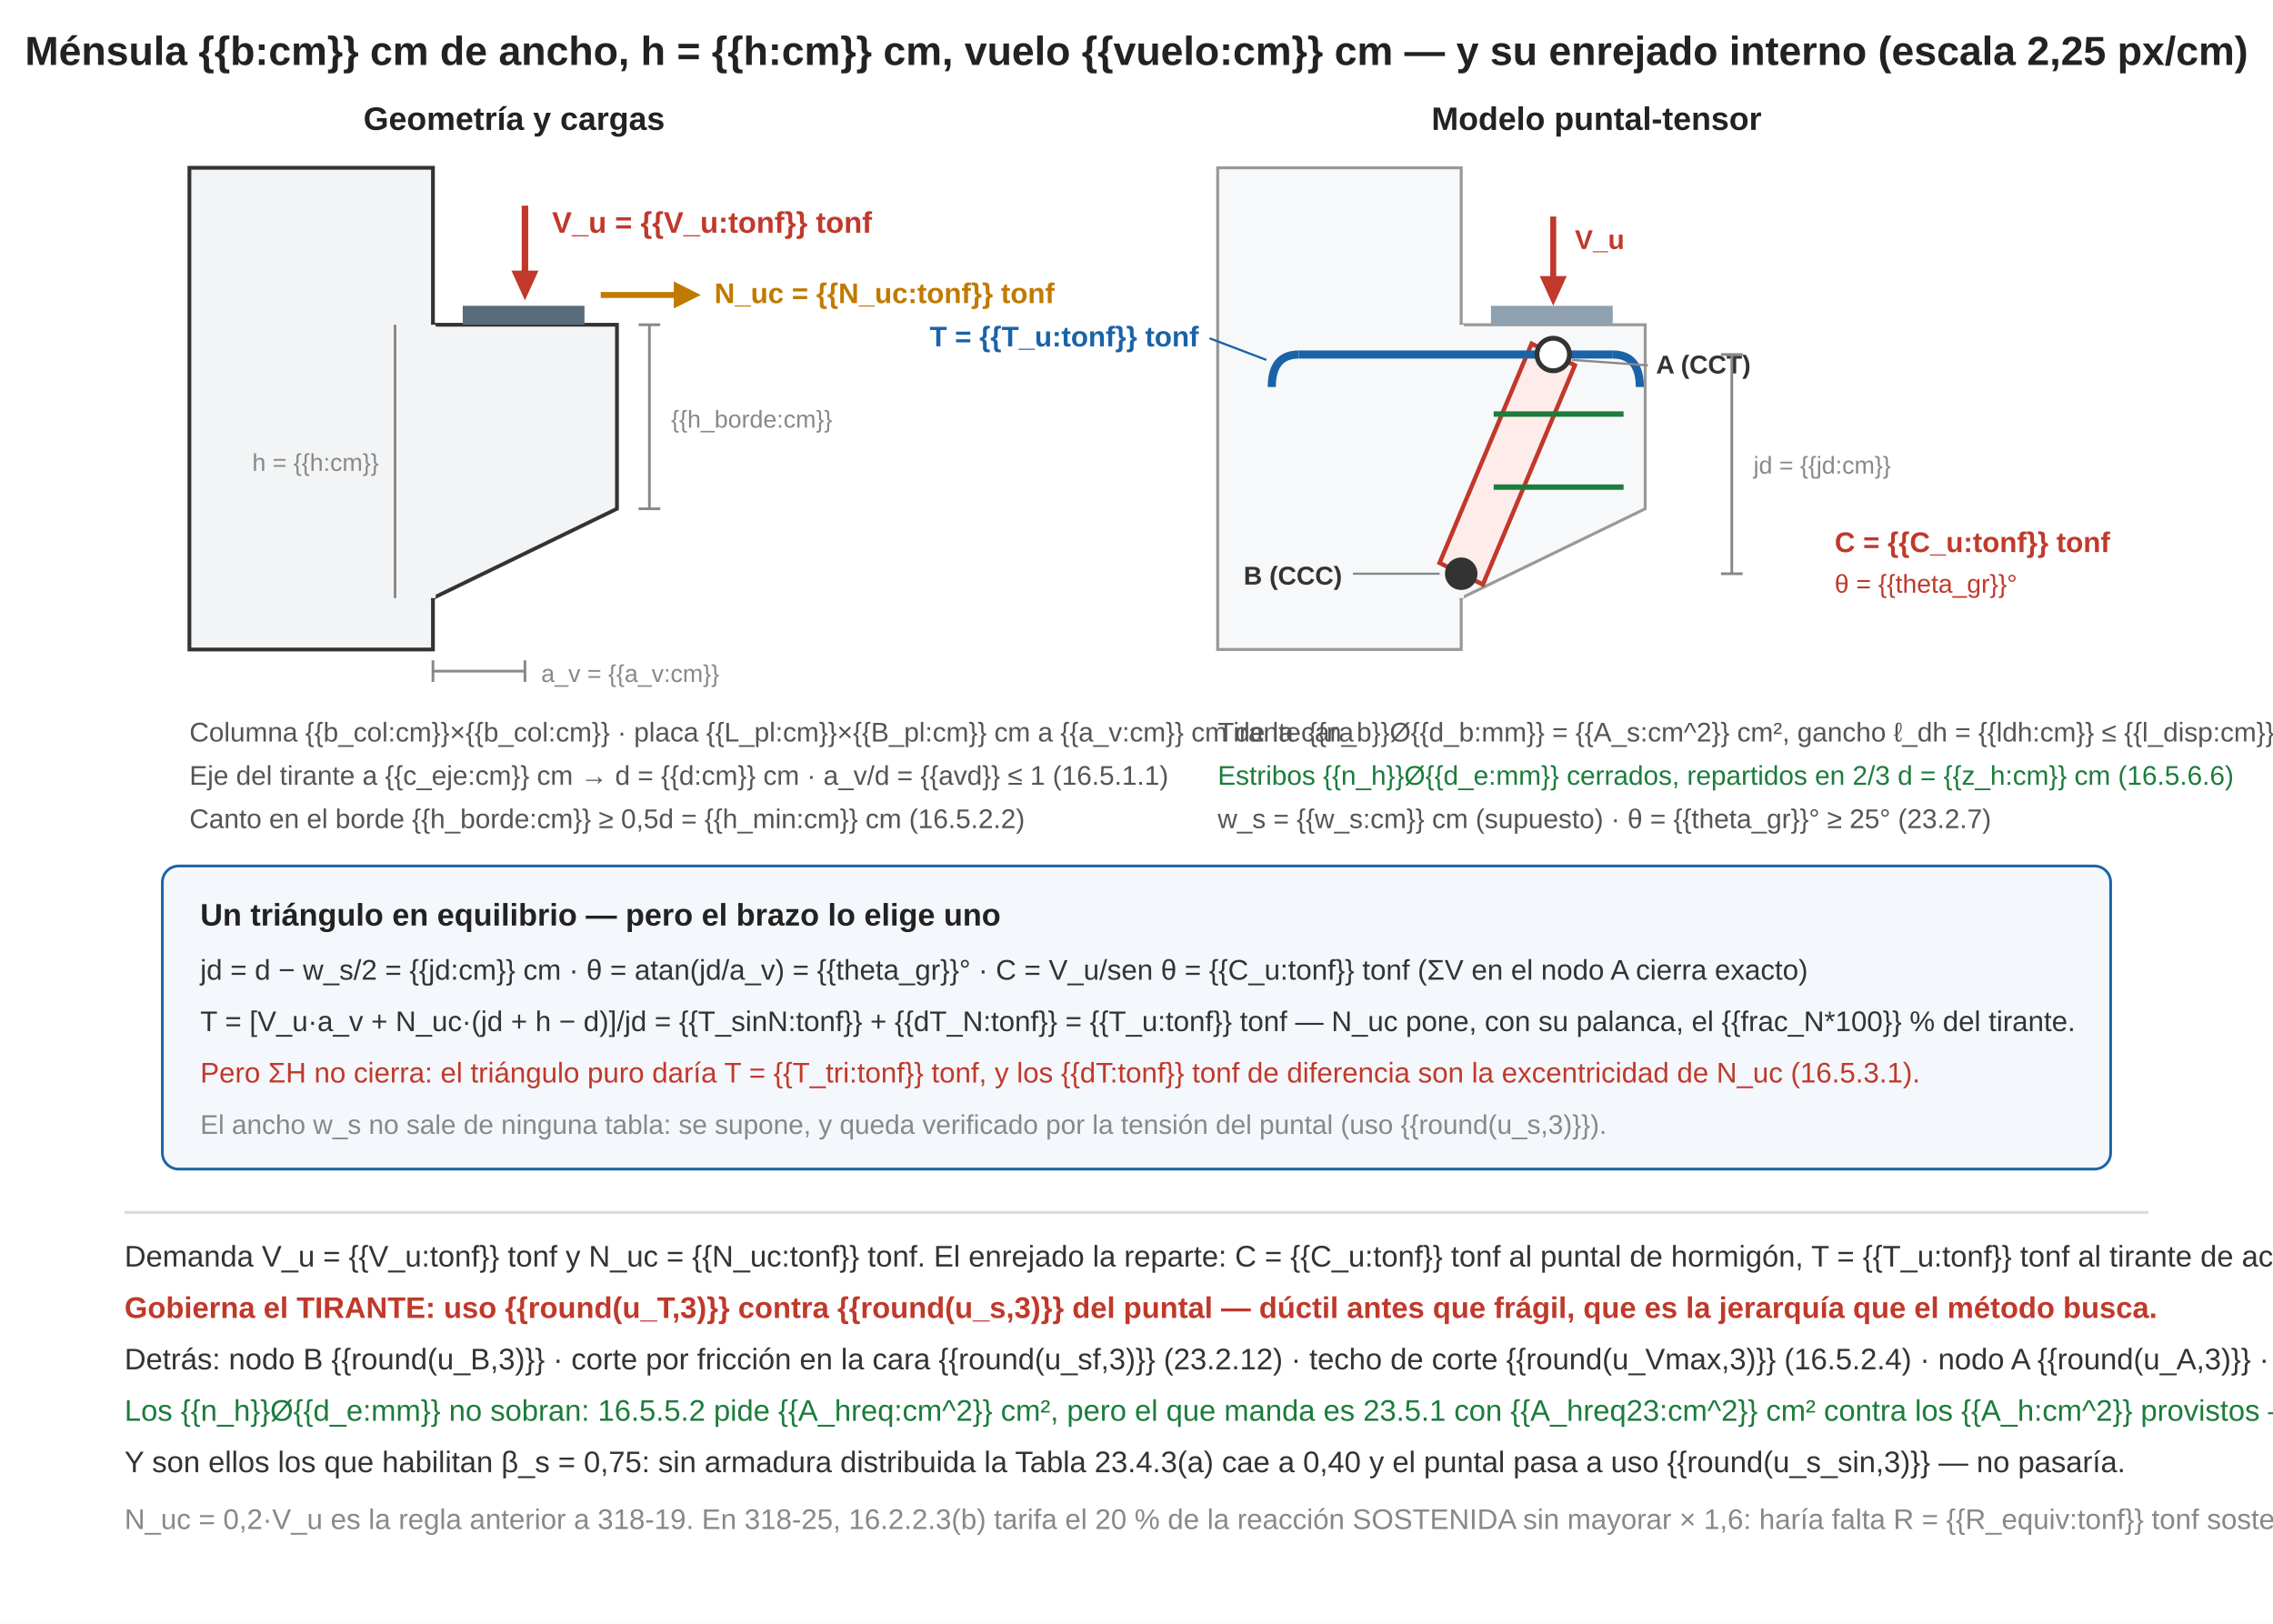
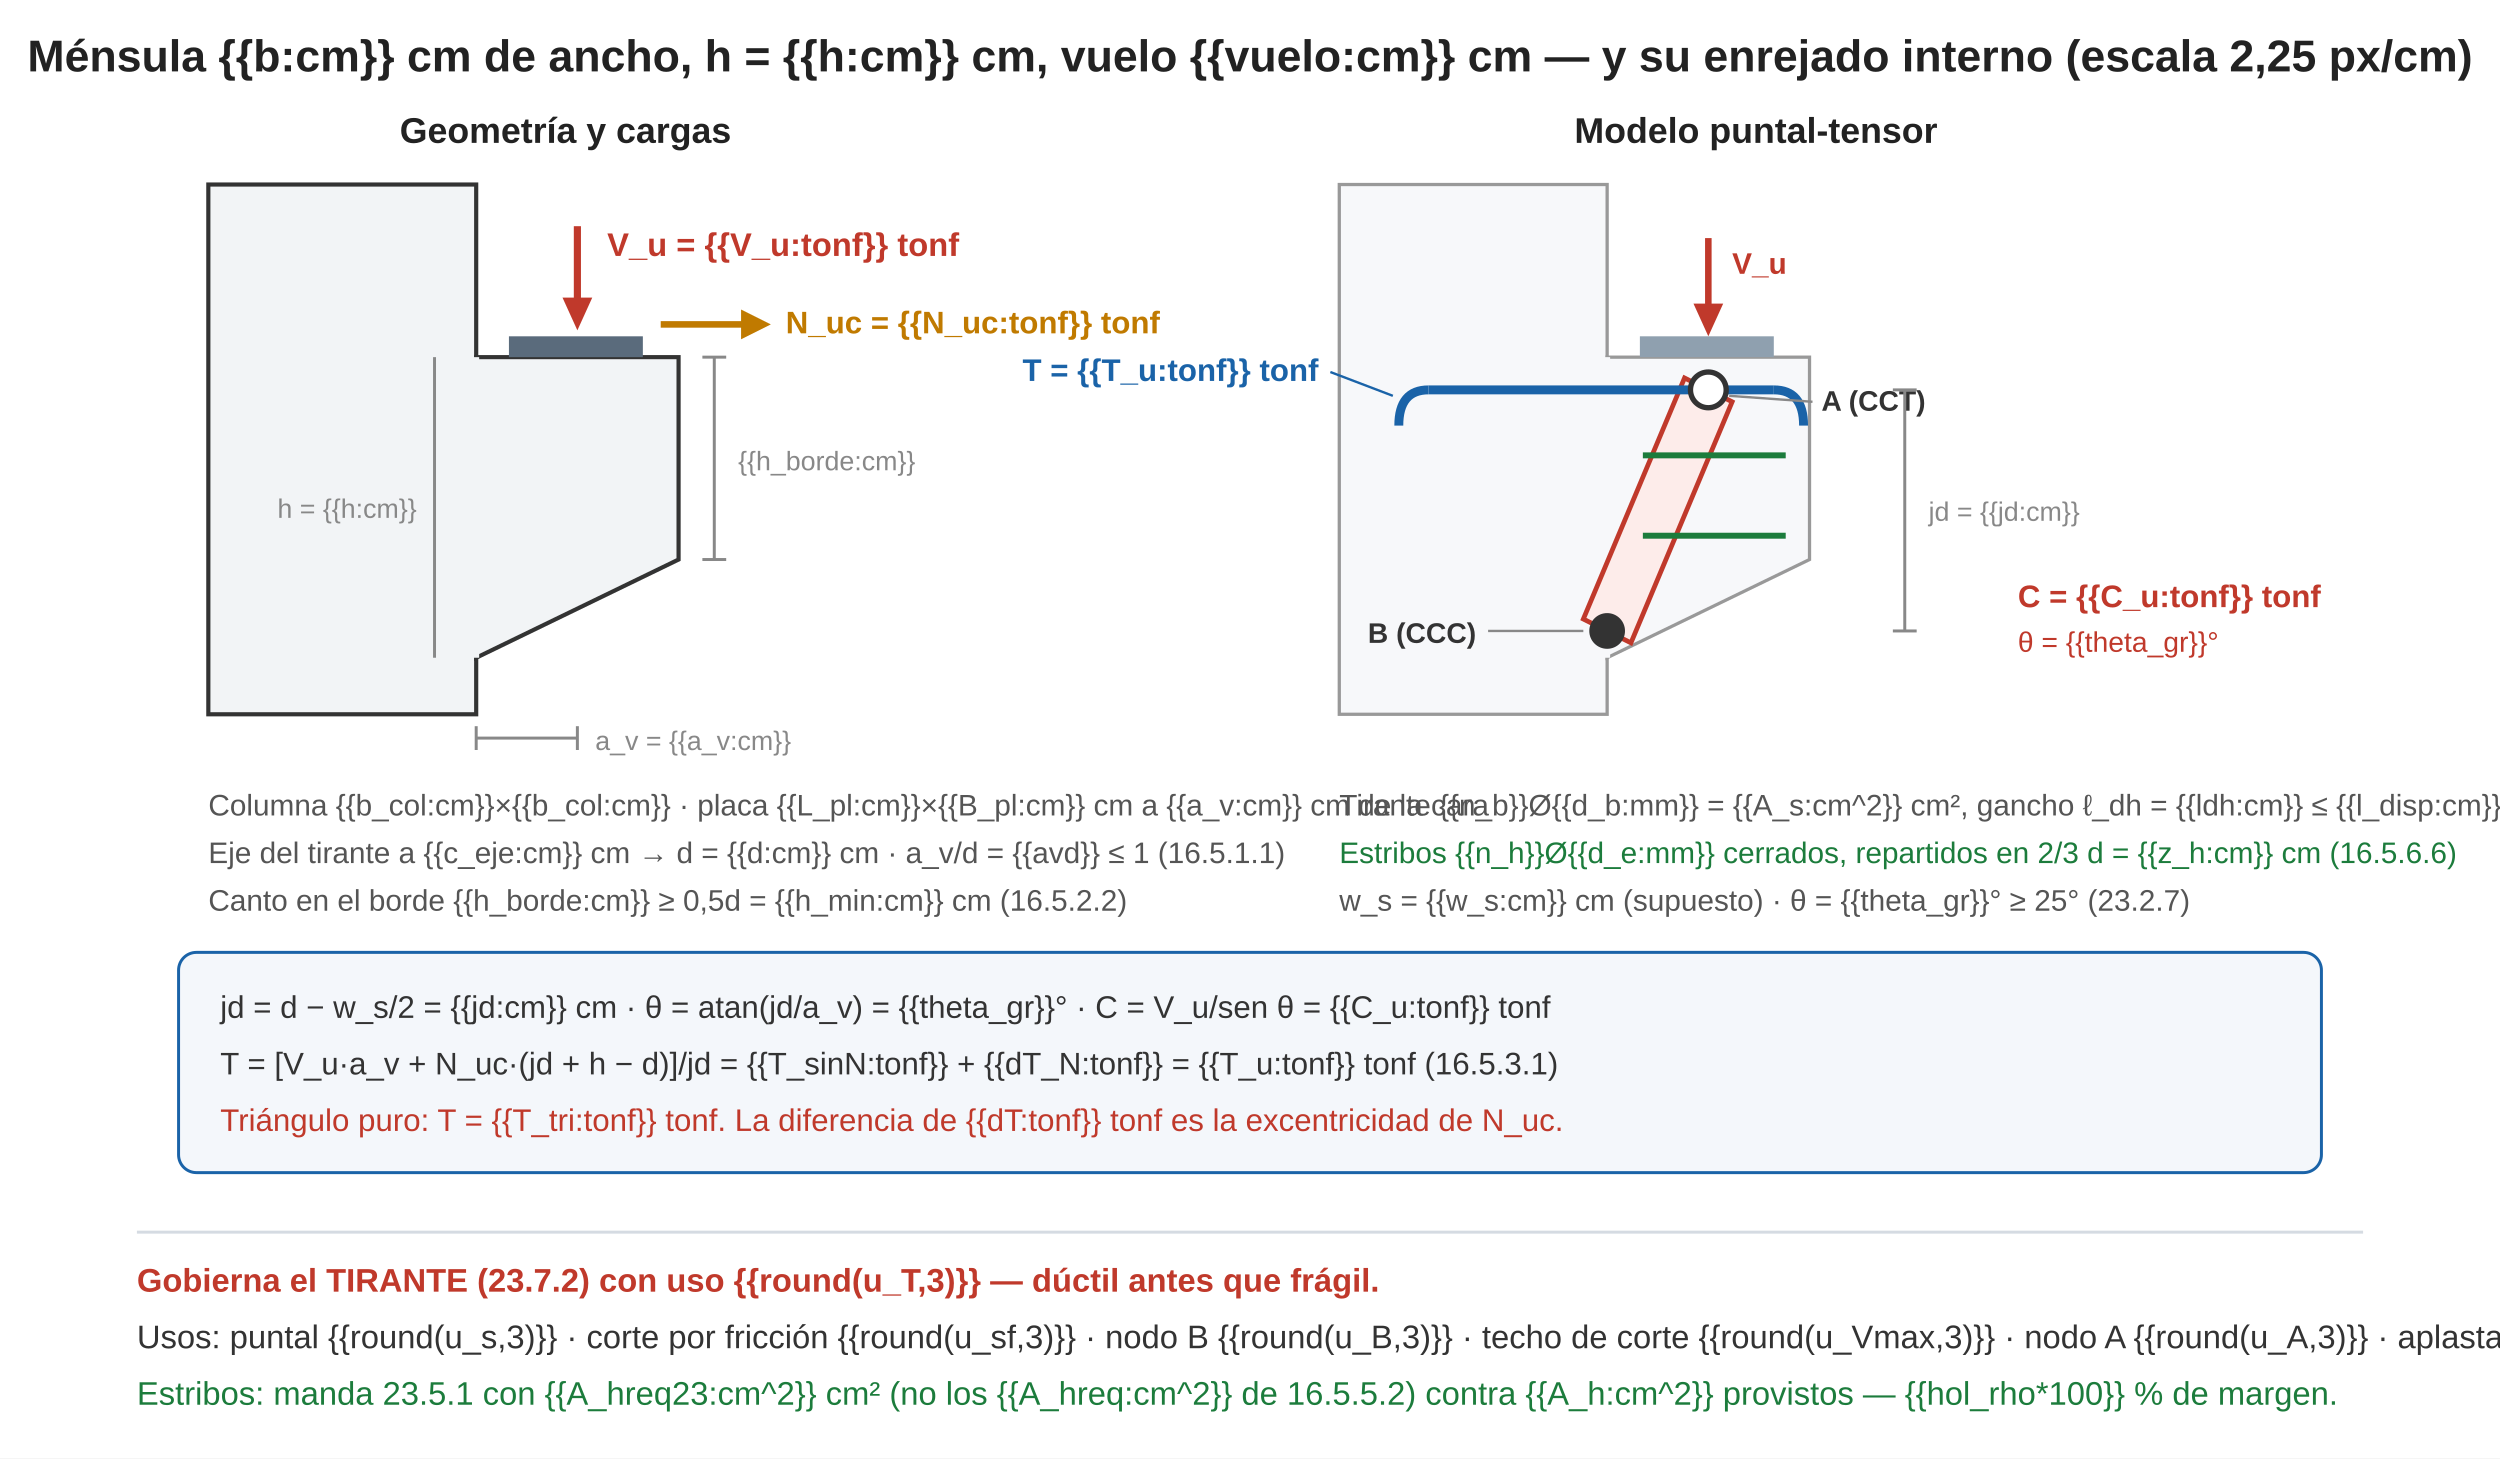
- <svg xmlns="http://www.w3.org/2000/svg" viewBox="0 0 840 600" font-family="Segoe UI, Arial, sans-serif">
-   <rect width="840" height="600" fill="#ffffff" />
+ <svg xmlns="http://www.w3.org/2000/svg" viewBox="0 0 840 490" font-family="Segoe UI, Arial, sans-serif">
+   <rect width="840" height="490" fill="#ffffff" />
  <text x="420" y="24" font-size="15" text-anchor="middle" fill="#222" font-weight="bold">Ménsula {{b:cm}} cm de ancho, h = {{h:cm}} cm, vuelo {{vuelo:cm}} cm — y su enrejado interno (escala 2,25 px/cm)</text>
  <text x="190" y="48" font-size="12" text-anchor="middle" fill="#222" font-weight="bold">Geometría y cargas</text>
  <rect x="70" y="62" width="90" height="178" fill="#f2f4f6" stroke="#333" stroke-width="1.4" />
  <path d="M 160 120 L 228 120 L 228 188 L 160 221 Z" fill="#f2f4f6" stroke="#333" stroke-width="1.4" />
  <line x1="160" y1="120" x2="160" y2="221" stroke="#f2f4f6" stroke-width="2" />
  <rect x="171" y="113" width="45" height="7" fill="#5a6b7c" />
  <line x1="194" y1="76" x2="194" y2="104" stroke="#c0392b" stroke-width="2.4" />
  <path d="M 194 111 L 189 100 L 199 100 Z" fill="#c0392b" />
  <text x="204" y="86" font-size="11" fill="#c0392b" font-weight="bold">V_u = {{V_u:tonf}} tonf</text>
  <line x1="222" y1="109" x2="252" y2="109" stroke="#c07a00" stroke-width="2.2" />
  <path d="M 259 109 L 249 104 L 249 114 Z" fill="#c07a00" />
  <text x="264" y="112" font-size="10.5" fill="#c07a00" font-weight="bold">N_uc = {{N_uc:tonf}} tonf</text>
  <line x1="160" y1="248" x2="194" y2="248" stroke="#888" stroke-width="1" />
  <line x1="160" y1="244" x2="160" y2="252" stroke="#888" />
  <line x1="194" y1="244" x2="194" y2="252" stroke="#888" />
  <text x="200" y="252" font-size="9" fill="#888">a_v = {{a_v:cm}}</text>
  <line x1="240" y1="120" x2="240" y2="188" stroke="#888" stroke-width="1" />
  <line x1="236" y1="120" x2="244" y2="120" stroke="#888" />
  <line x1="236" y1="188" x2="244" y2="188" stroke="#888" />
  <text x="248" y="158" font-size="9" fill="#888">{{h_borde:cm}}</text>
  <line x1="146" y1="120" x2="146" y2="221" stroke="#888" stroke-width="1" />
  <text x="140" y="174" font-size="9" text-anchor="end" fill="#888">h = {{h:cm}}</text>
  <text x="590" y="48" font-size="12" text-anchor="middle" fill="#222" font-weight="bold">Modelo puntal-tensor</text>
  <rect x="450" y="62" width="90" height="178" fill="#f7f8fa" stroke="#999" stroke-width="1.1" />
  <path d="M 540 120 L 608 120 L 608 188 L 540 221 Z" fill="#f7f8fa" stroke="#999" stroke-width="1.1" />
  <line x1="540" y1="120" x2="540" y2="221" stroke="#f7f8fa" stroke-width="2" />
  <rect x="551" y="113" width="45" height="7" fill="#8fa0af" />
  <path d="M 566 127 L 582 135 L 548 216 L 532 208 Z" fill="#fdecea" stroke="#c0392b" stroke-width="1.6" />
  <line x1="480" y1="131" x2="596" y2="131" stroke="#1a63a8" stroke-width="3" />
  <path d="M 480 131 q -10 0 -10 12" fill="none" stroke="#1a63a8" stroke-width="3" />
  <path d="M 596 131 q 10 0 10 12" fill="none" stroke="#1a63a8" stroke-width="3" />
  <line x1="552" y1="153" x2="600" y2="153" stroke="#1c7c3c" stroke-width="2" />
  <line x1="552" y1="180" x2="600" y2="180" stroke="#1c7c3c" stroke-width="2" />
  <circle cx="574" cy="131" r="6" fill="#fff" stroke="#333" stroke-width="1.8" />
  <circle cx="540" cy="212" r="6" fill="#333" />
  <text x="612" y="138" font-size="9.5" fill="#333" font-weight="bold">A (CCT)</text>
  <line x1="581" y1="133" x2="609" y2="135" stroke="#888" stroke-width="0.8" />
  <text x="496" y="216" font-size="9.5" fill="#333" font-weight="bold" text-anchor="end">B (CCC)</text>
  <line x1="500" y1="212" x2="532" y2="212" stroke="#888" stroke-width="0.8" />
  <line x1="574" y1="80" x2="574" y2="106" stroke="#c0392b" stroke-width="2.2" />
  <path d="M 574 113 L 569 102 L 579 102 Z" fill="#c0392b" />
  <text x="582" y="92" font-size="10" fill="#c0392b" font-weight="bold">V_u</text>
  <text x="678" y="204" font-size="10.5" fill="#c0392b" font-weight="bold">C = {{C_u:tonf}} tonf</text>
  <text x="678" y="219" font-size="9.5" fill="#c0392b">θ = {{theta_gr}}°</text>
  <text x="443" y="128" font-size="10.5" text-anchor="end" fill="#1a63a8" font-weight="bold">T = {{T_u:tonf}} tonf</text>
  <line x1="447" y1="125" x2="468" y2="133" stroke="#1a63a8" stroke-width="0.8" />
  <line x1="640" y1="131" x2="640" y2="212" stroke="#888" stroke-width="1" />
  <line x1="636" y1="131" x2="644" y2="131" stroke="#888" />
  <line x1="636" y1="212" x2="644" y2="212" stroke="#888" />
  <text x="648" y="175" font-size="9" fill="#888">jd = {{jd:cm}}</text>
  <text x="70" y="274" font-size="10" fill="#555">Columna {{b_col:cm}}×{{b_col:cm}} · placa {{L_pl:cm}}×{{B_pl:cm}} cm a {{a_v:cm}} cm de la cara</text>
  <text x="70" y="290" font-size="10" fill="#555">Eje del tirante a {{c_eje:cm}} cm → d = {{d:cm}} cm · a_v/d = {{avd}} ≤ 1 (16.5.1.1)</text>
  <text x="70" y="306" font-size="10" fill="#555">Canto en el borde {{h_borde:cm}} ≥ 0,5d = {{h_min:cm}} cm (16.5.2.2)</text>
  <text x="450" y="274" font-size="10" fill="#555">Tirante {{n_b}}Ø{{d_b:mm}} = {{A_s:cm^2}} cm², gancho ℓ_dh = {{ldh:cm}} ≤ {{l_disp:cm}} cm (25.4.3)</text>
  <text x="450" y="290" font-size="10" fill="#1c7c3c">Estribos {{n_h}}Ø{{d_e:mm}} cerrados, repartidos en 2/3 d = {{z_h:cm}} cm (16.5.6.6)</text>
  <text x="450" y="306" font-size="10" fill="#555">w_s = {{w_s:cm}} cm (supuesto) · θ = {{theta_gr}}° ≥ 25° (23.2.7)</text>
-   <rect x="60" y="320" width="720" height="112" rx="6" fill="#f4f7fb" stroke="#1a63a8" />
-   <text x="74" y="342" font-size="11.5" fill="#222" font-weight="bold">Un triángulo en equilibrio — pero el brazo lo elige uno</text>
-   <text x="74" y="362" font-size="10.5" fill="#333">jd = d − w_s/2 = {{jd:cm}} cm   ·   θ = atan(jd/a_v) = {{theta_gr}}°   ·   C = V_u/sen θ = {{C_u:tonf}} tonf   (ΣV en el nodo A cierra exacto)</text>
-   <text x="74" y="381" font-size="10.5" fill="#333">T = [V_u·a_v + N_uc·(jd + h − d)]/jd = {{T_sinN:tonf}} + {{dT_N:tonf}} = {{T_u:tonf}} tonf — N_uc pone, con su palanca, el {{frac_N*100}} % del tirante.</text>
-   <text x="74" y="400" font-size="10.5" fill="#c0392b">Pero ΣH no cierra: el triángulo puro daría T = {{T_tri:tonf}} tonf, y los {{dT:tonf}} tonf de diferencia son la excentricidad de N_uc (16.5.3.1).</text>
-   <text x="74" y="419" font-size="10" fill="#888">El ancho w_s no sale de ninguna tabla: se supone, y queda verificado por la tensión del puntal (uso {{round(u_s,3)}}).</text>
-   <line x1="46" y1="448" x2="794" y2="448" stroke="#d5dbe2" stroke-width="1" />
-   <text x="46" y="468" font-size="11" fill="#333">Demanda V_u = {{V_u:tonf}} tonf y N_uc = {{N_uc:tonf}} tonf. El enrejado la reparte: C = {{C_u:tonf}} tonf al puntal de hormigón, T = {{T_u:tonf}} tonf al tirante de acero.</text>
-   <text x="46" y="487" font-size="11" fill="#c0392b" font-weight="bold">Gobierna el TIRANTE: uso {{round(u_T,3)}} contra {{round(u_s,3)}} del puntal — dúctil antes que frágil, que es la jerarquía que el método busca.</text>
-   <text x="46" y="506" font-size="11" fill="#333">Detrás: nodo B {{round(u_B,3)}} · corte por fricción en la cara {{round(u_sf,3)}} (23.2.12) · techo de corte {{round(u_Vmax,3)}} (16.5.2.4) · nodo A {{round(u_A,3)}} · aplastamiento {{round(u_ap,3)}}.</text>
-   <text x="46" y="525" font-size="11" fill="#1c7c3c">Los {{n_h}}Ø{{d_e:mm}} no sobran: 16.5.5.2 pide {{A_hreq:cm^2}} cm², pero el que manda es 23.5.1 con {{A_hreq23:cm^2}} cm² contra los {{A_h:cm^2}} provistos — {{hol_rho*100}} % de margen.</text>
-   <text x="46" y="544" font-size="11" fill="#333">Y son ellos los que habilitan β_s = 0,75: sin armadura distribuida la Tabla 23.4.3(a) cae a 0,40 y el puntal pasa a uso {{round(u_s_sin,3)}} — no pasaría.</text>
-   <text x="46" y="565" font-size="10.5" fill="#888">N_uc = 0,2·V_u es la regla anterior a 318-19. En 318-25, 16.2.2.3(b) tarifa el 20 % de la reacción SOSTENIDA sin mayorar × 1,6: haría falta R = {{R_equiv:tonf}} tonf sostenidas.</text>
+   <rect x="60" y="320" width="720" height="74" rx="6" fill="#f4f7fb" stroke="#1a63a8" />
+   <text x="74" y="342" font-size="10.5" fill="#333">jd = d − w_s/2 = {{jd:cm}} cm · θ = atan(jd/a_v) = {{theta_gr}}° · C = V_u/sen θ = {{C_u:tonf}} tonf</text>
+   <text x="74" y="361" font-size="10.5" fill="#333">T = [V_u·a_v + N_uc·(jd + h − d)]/jd = {{T_sinN:tonf}} + {{dT_N:tonf}} = {{T_u:tonf}} tonf   (16.5.3.1)</text>
+   <text x="74" y="380" font-size="10.5" fill="#c0392b">Triángulo puro: T = {{T_tri:tonf}} tonf. La diferencia de {{dT:tonf}} tonf es la excentricidad de N_uc.</text>
+   <line x1="46" y1="414" x2="794" y2="414" stroke="#d5dbe2" stroke-width="1" />
+   <text x="46" y="434" font-size="11" fill="#c0392b" font-weight="bold">Gobierna el TIRANTE (23.7.2) con uso {{round(u_T,3)}} — dúctil antes que frágil.</text>
+   <text x="46" y="453" font-size="11" fill="#333">Usos: puntal {{round(u_s,3)}} · corte por fricción {{round(u_sf,3)}} · nodo B {{round(u_B,3)}} · techo de corte {{round(u_Vmax,3)}} · nodo A {{round(u_A,3)}} · aplastamiento {{round(u_ap,3)}}</text>
+   <text x="46" y="472" font-size="11" fill="#1c7c3c">Estribos: manda 23.5.1 con {{A_hreq23:cm^2}} cm² (no los {{A_hreq:cm^2}} de 16.5.5.2) contra {{A_h:cm^2}} provistos — {{hol_rho*100}} % de margen.</text>
</svg>
